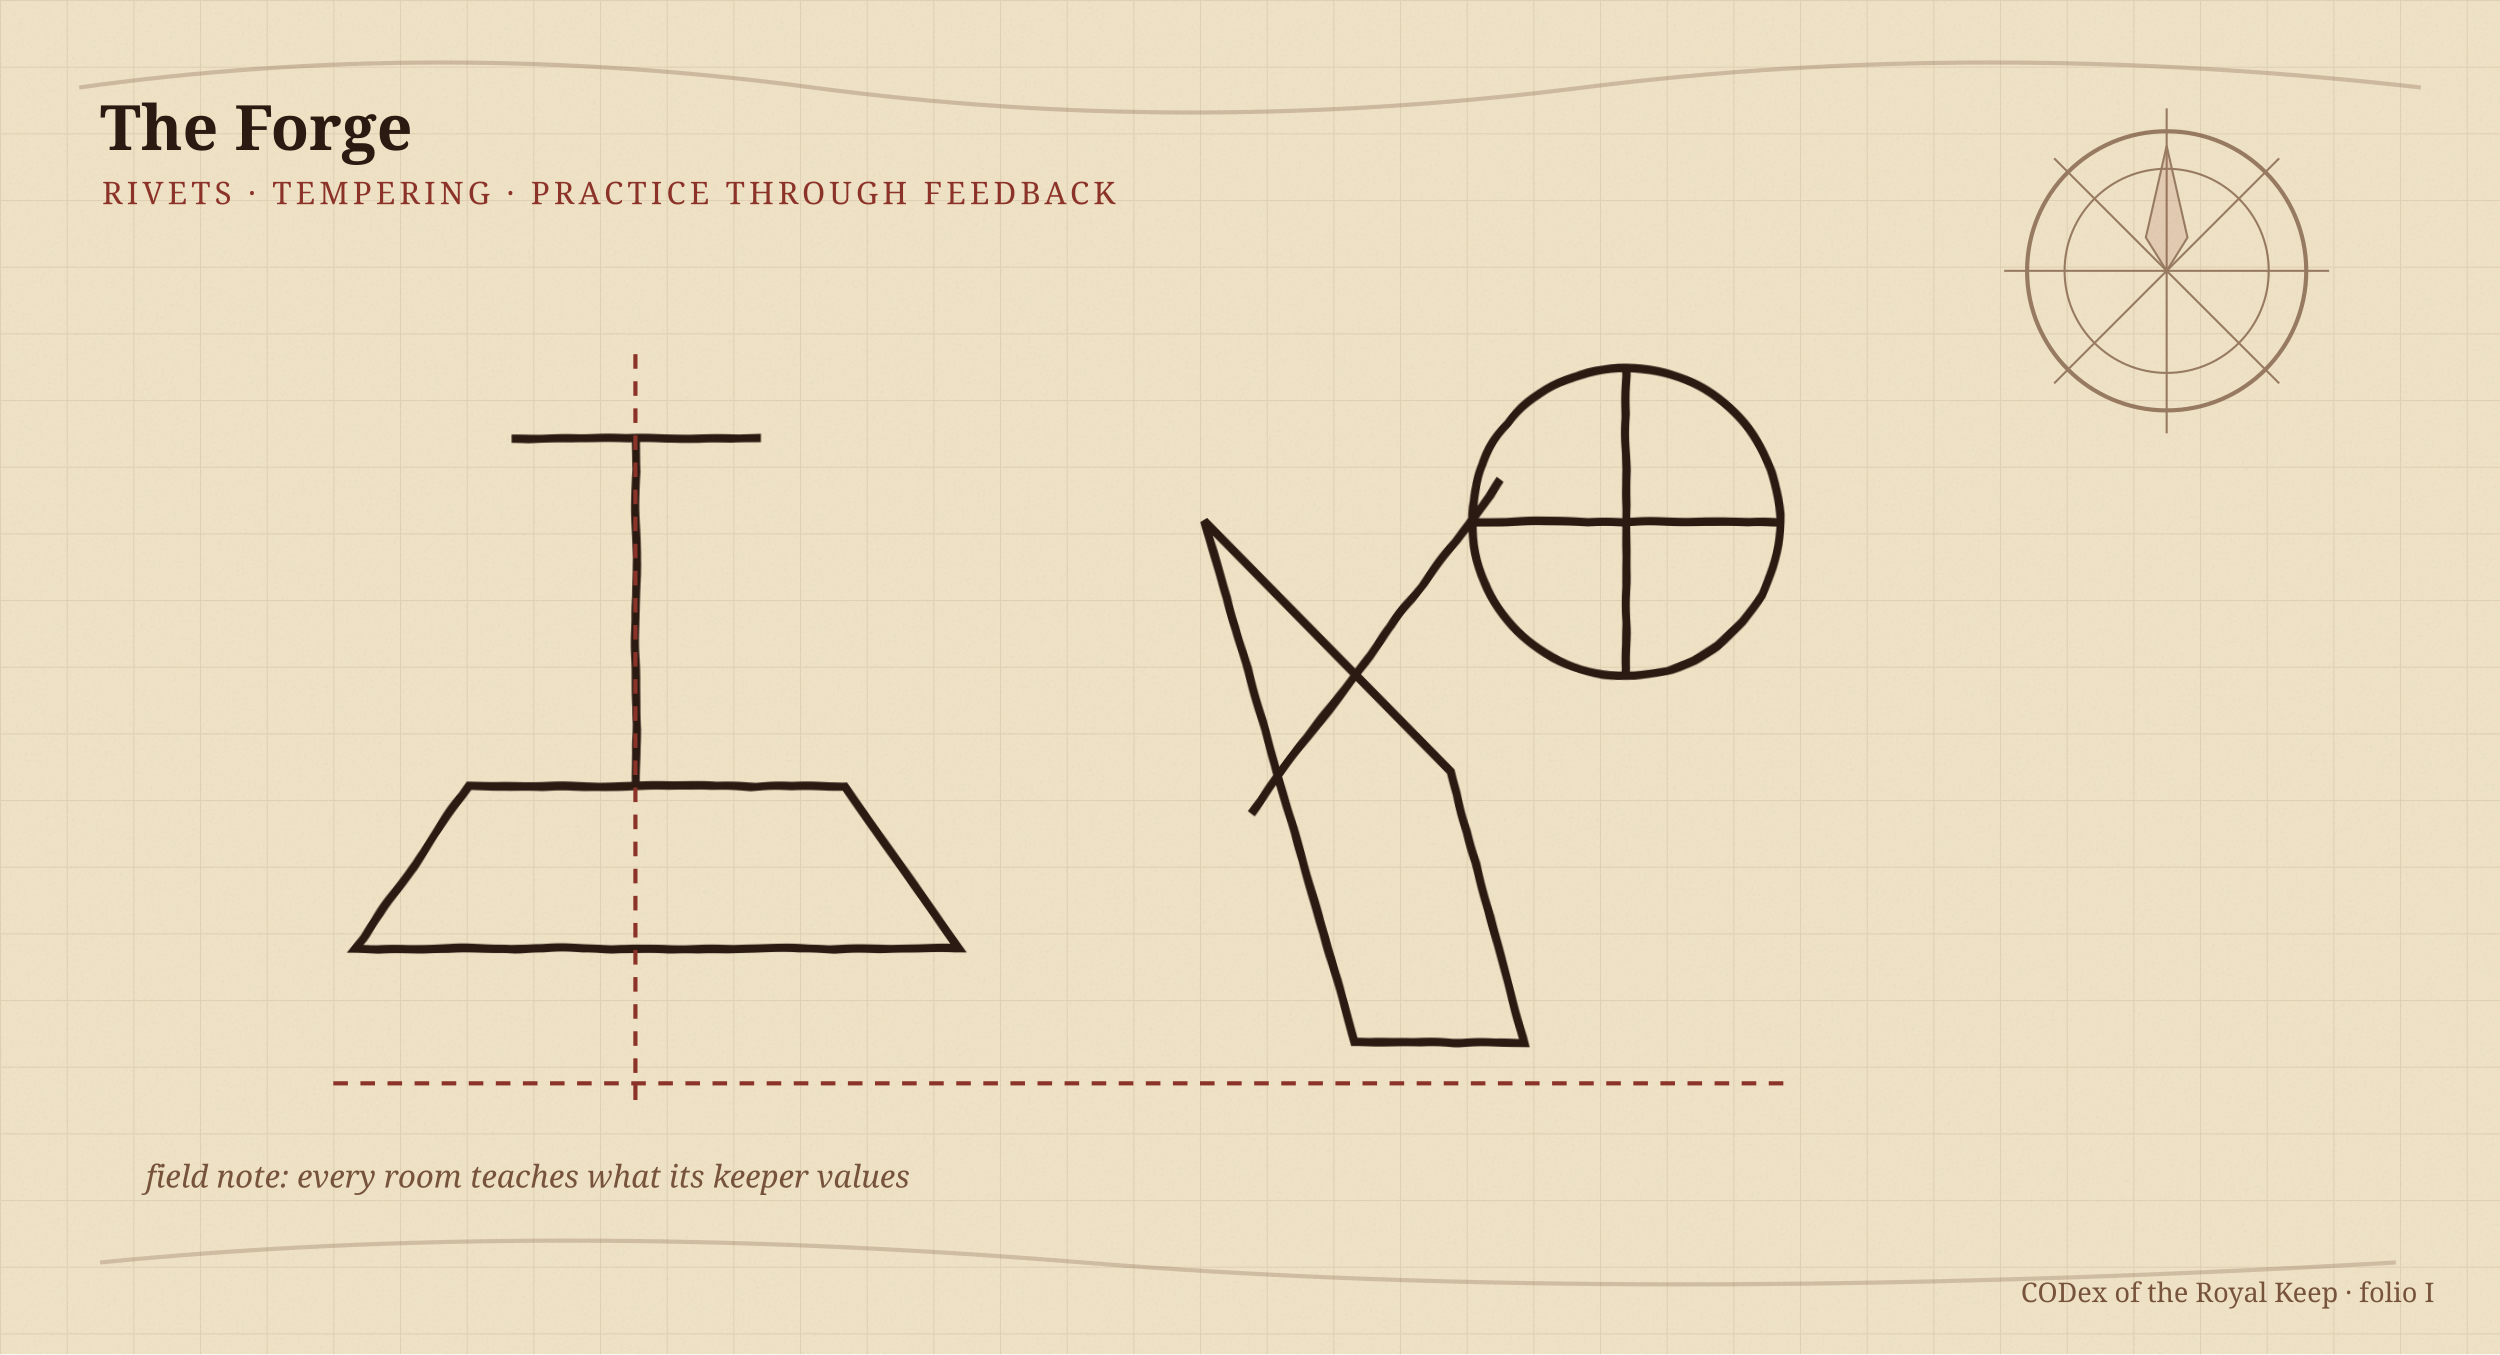
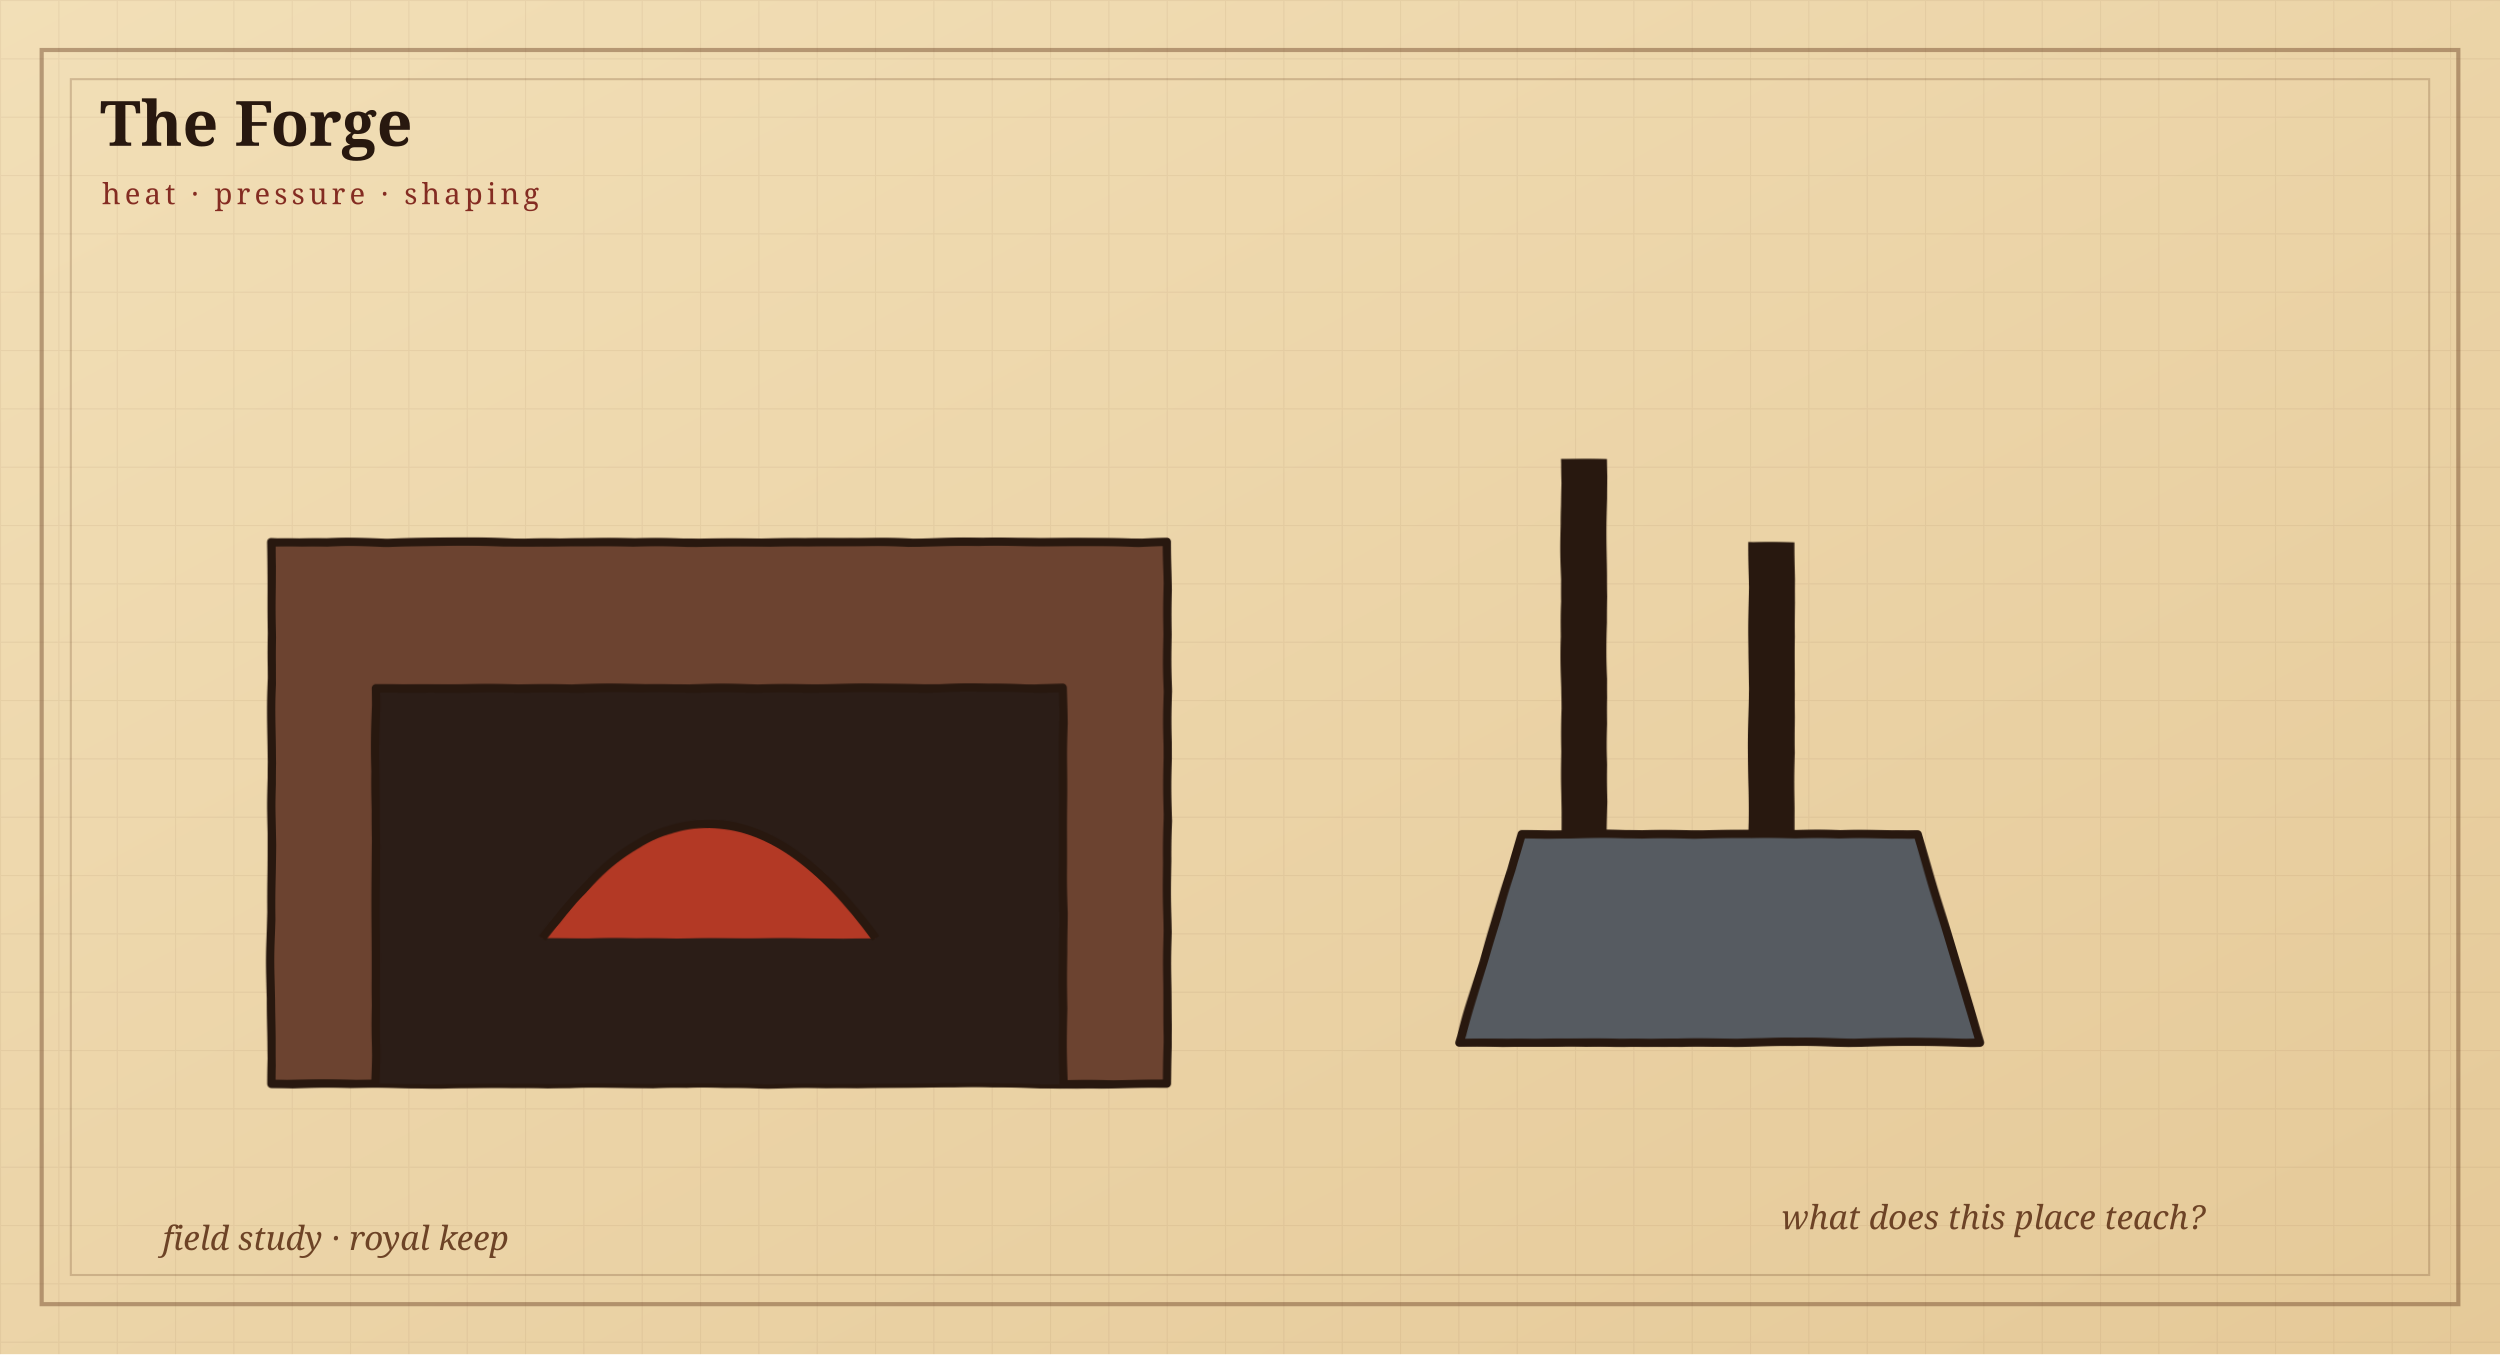
- <svg xmlns="http://www.w3.org/2000/svg" viewBox="0 0 1200 650" role="img" aria-labelledby="t d">
+ <svg xmlns="http://www.w3.org/2000/svg" viewBox="0 0 1200 650" role="img">
  <defs>
-     <filter id="paper">
-       <feTurbulence baseFrequency=".7" numOctaves="3" seed="7" type="fractalNoise" result="n" />
-       <feColorMatrix in="n" type="saturate" values="0" />
-       <feComponentTransfer>
-         <feFuncA type="table" tableValues="0 .13" />
-       </feComponentTransfer>
+     <linearGradient id="paper" x1="0" y1="0" x2="1" y2="1">
+       <stop stop-color="#f2dfb7" />
+       <stop offset="1" stop-color="#e5c998" />
+     </linearGradient>
+     <filter id="rough">
+       <feTurbulence baseFrequency=".018" numOctaves="2" seed="6" result="n" />
+       <feDisplacementMap in="SourceGraphic" in2="n" scale="1.2" />
    </filter>
-     <filter id="rough">
-       <feTurbulence baseFrequency=".025" numOctaves="2" seed="4" result="n" />
-       <feDisplacementMap in="SourceGraphic" in2="n" scale="1.6" />
+     <pattern id="grain" width="28" height="28" patternUnits="userSpaceOnUse">
+       <path d="M28 0H0V28" fill="none" stroke="#6d4326" stroke-opacity=".07" />
+     </pattern>
+     <filter id="shadow">
+       <feDropShadow dx="0" dy="5" stdDeviation="5" flood-opacity=".25" />
    </filter>
-     <pattern id="grid" width="32" height="32" patternUnits="userSpaceOnUse">
-       <path d="M32 0H0V32" fill="none" stroke="#76533a" stroke-opacity=".12" stroke-width="1" />
-     </pattern>
-     <pattern id="hatch" width="9" height="9" patternUnits="userSpaceOnUse" patternTransform="rotate(18)">
-       <line x1="0" y1="0" x2="0" y2="9" stroke="#76533a" stroke-opacity=".18" stroke-width="2" />
-     </pattern>
  </defs>
-   <rect width="100%" height="100%" fill="#efe2c4" />
-   <rect width="100%" height="100%" fill="url(#grid)" />
-   <rect width="100%" height="100%" filter="url(#paper)" opacity=".6" />
-   <path d="M38 42 Q210 18 390 42 T760 42 T1162 42" fill="none" stroke="#76533a" stroke-opacity=".28" stroke-width="2" />
-   <path d="M48 606 Q260 585 520 606 T1150 606" fill="none" stroke="#76533a" stroke-opacity=".25" stroke-width="2" />
-   <g stroke="#2a1a12" stroke-width="4" fill="none" filter="url(#rough)">
-     <path d="M170 455h290l-55-78H225z" />
-     <path d="M305 377V210M245 210h120" />
-     <path d="M650 500l-72-250 118 120 35 130z" />
-     <path d="M720 230l-120 160" />
-     <circle cx="780" cy="250" r="74" />
-     <path d="M780 176v148M706 250h148" />
+   <rect width="1200" height="650" fill="url(#paper)" />
+   <rect width="1200" height="650" fill="url(#grain)" />
+   <path d="M20 24H1180V626H20Z" fill="none" stroke="#6d4326" stroke-width="2" opacity=".45" />
+   <path d="M34 38H1166V612H34Z" fill="none" stroke="#6d4326" stroke-width="1" opacity=".25" />
+   <text x="48" y="70" font-family="Georgia,serif" font-size="30" font-weight="700" fill="#28180f">The Forge</text>
+   <text x="49" y="98" font-family="Georgia,serif" font-size="14" letter-spacing="2" fill="#842c22">heat · pressure · shaping</text>
+   <g filter="url(#rough)" stroke="#28180f" stroke-width="4" stroke-linejoin="round">
+     <path d="M130 520h430V260H130z" fill="#6c4330" />
+     <path d="M180 520V330h330v190" fill="#2b1d17" />
+     <path d="M260 450q80-110 160 0" fill="#b33925" />
+     <path d="M700 500h250l-30-100H730z" fill="#565b61" />
+     <path d="M760 400v-180M850 400v-140" stroke="#28180f" stroke-width="22" />
  </g>
-   <g stroke="#8c3329" stroke-width="2" stroke-dasharray="7 6">
-     <path d="M160 520h700M305 170v360" />
+   <g fill="#6d4326" font-family="Georgia,serif" font-size="16" font-style="italic">
+     <text x="78" y="600">field study · royal keep</text>
+     <text x="855" y="590">what does this place teach?</text>
  </g>
-   <g transform="translate(1040 130)" stroke="#76533a" fill="none" opacity=".72">
-     <circle r="67" stroke-width="2" />
-     <circle r="49" />
-     <path d="M0-78V78M-78 0H78M-54-54L54 54M54-54L-54 54" />
-     <path d="M0-60l10 44-10 16-10-16z" fill="#8c3329" fill-opacity=".18" />
-   </g>
-   <g fill="#76533a" font-family="Georgia,serif" font-size="15" font-style="italic">
-     <text x="70" y="570">field note: every room teaches what its keeper values</text>
-   </g>
-   <text x="48" y="72" font-family="Georgia,serif" font-size="30" font-weight="700" fill="#2a1a12">The Forge</text>
-   <text x="49" y="98" font-family="Georgia,serif" font-size="15" letter-spacing="2" fill="#8c3329">RIVETS · TEMPERING · PRACTICE THROUGH FEEDBACK</text>
-   <text x="970" y="625" font-family="Georgia,serif" font-size="13" fill="#76533a">CODex of the Royal Keep · folio I</text>
</svg>
